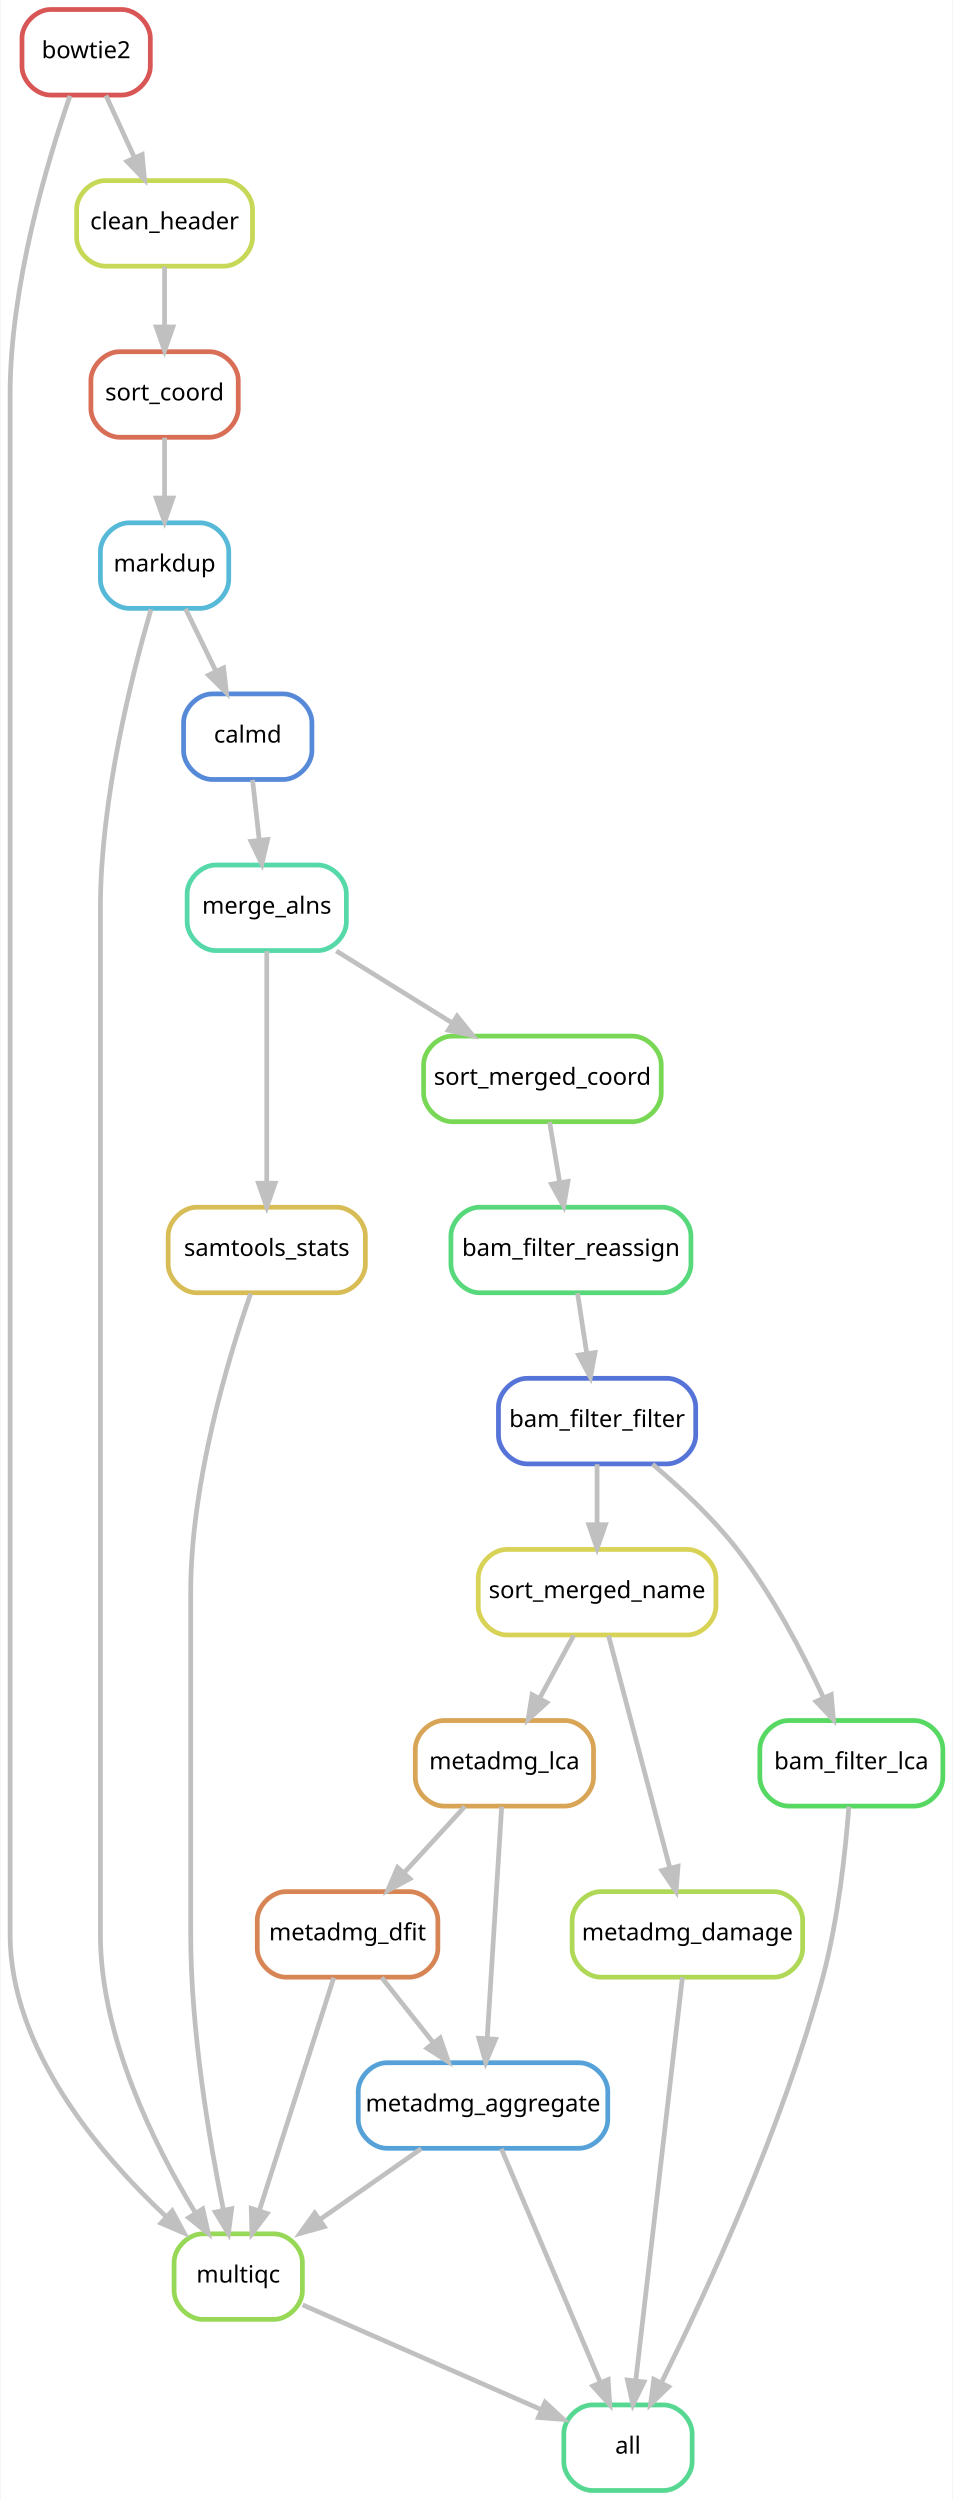
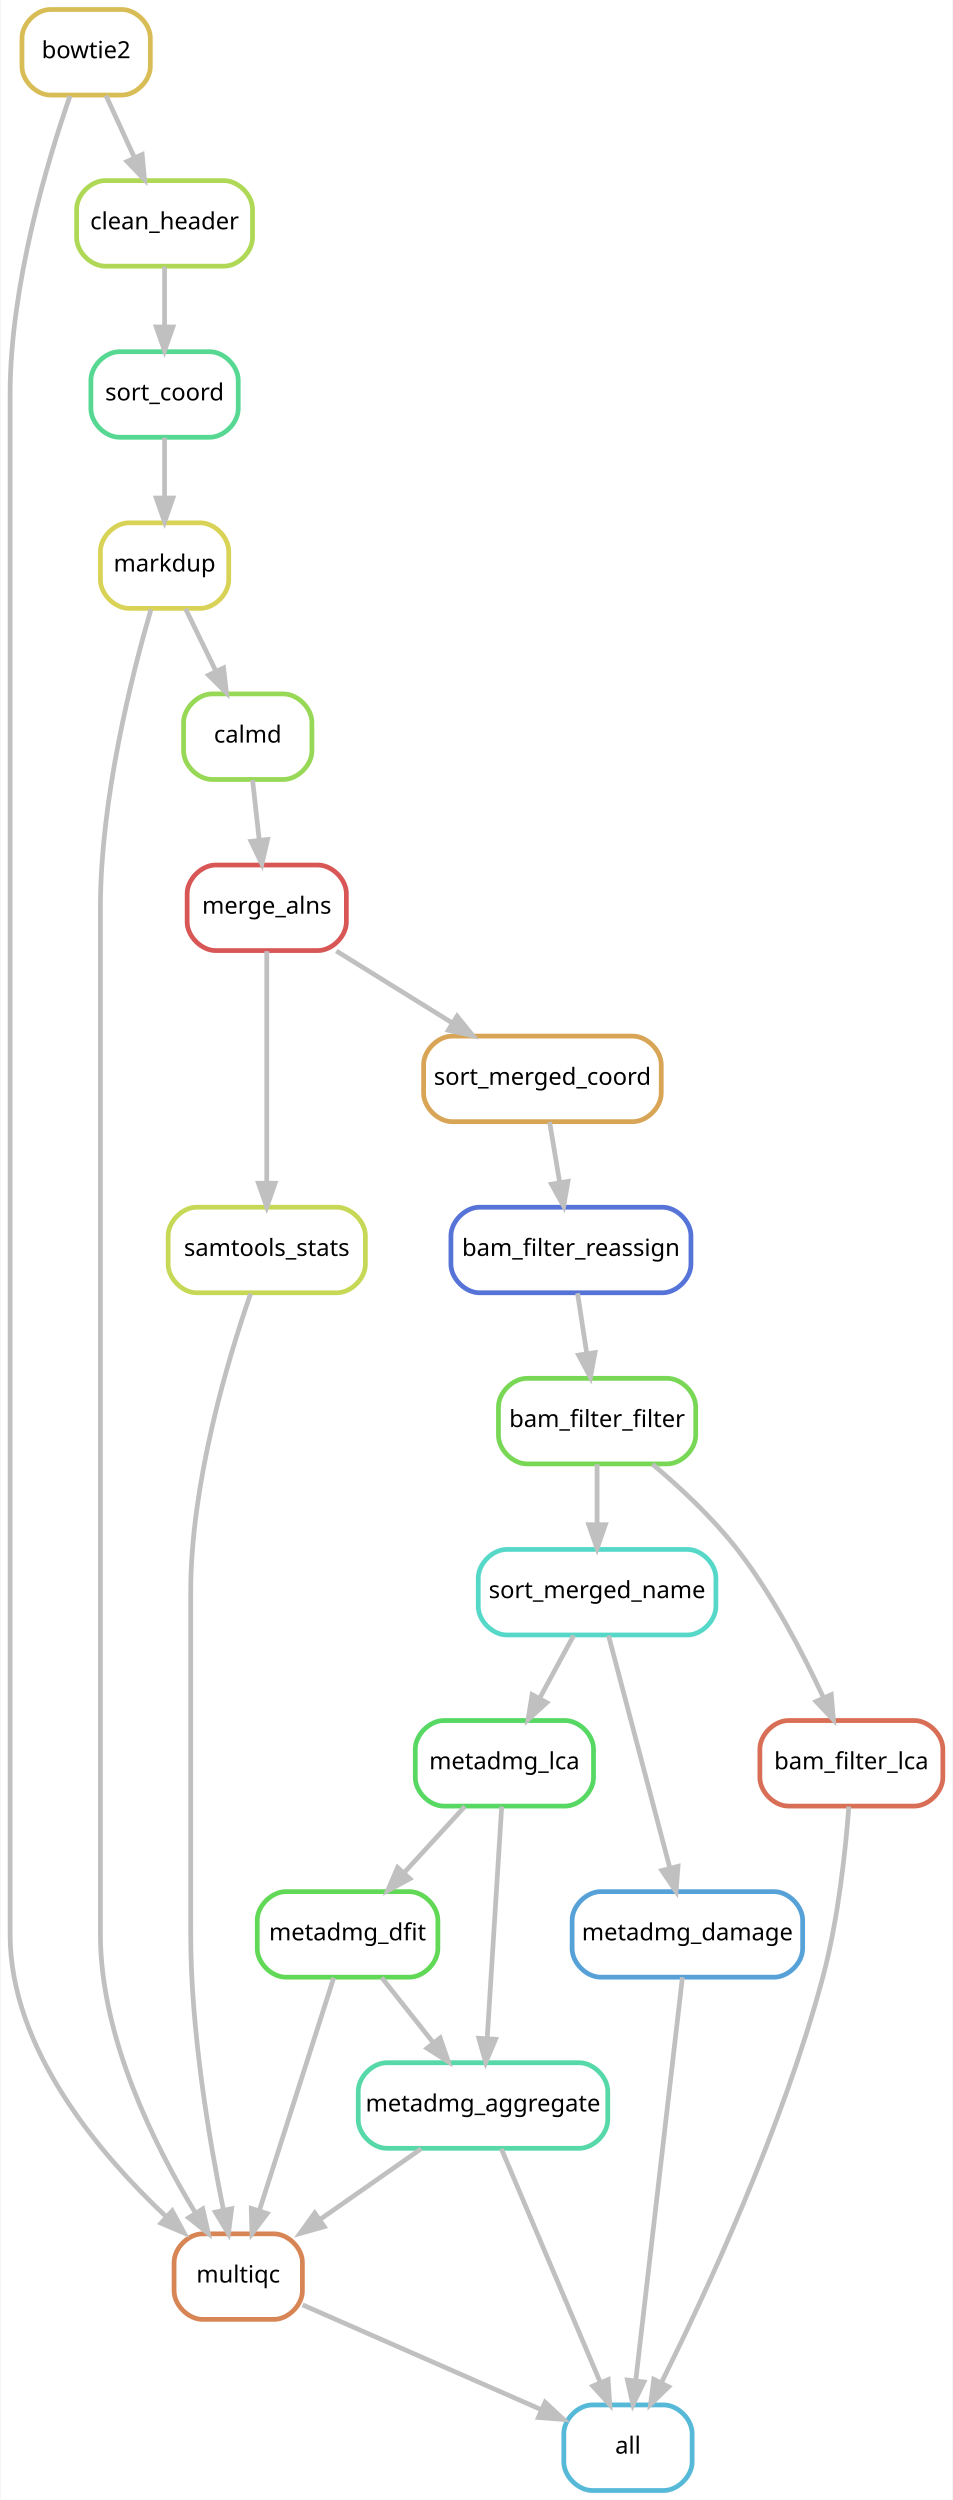
<svg xmlns="http://www.w3.org/2000/svg" width="401pt" height="1052pt" viewBox="0.00 0.00 400.50 1052.00">
  <g id="graph0" class="graph" transform="scale(1 1) rotate(0) translate(4 1048)">
    <polygon fill="#ffffff" stroke="transparent" points="-4,4 -4,-1048 396.5,-1048 396.5,4 -4,4" />
    <g id="node1" class="node">
-       <path fill="none" stroke="#56d892" stroke-width="2" d="M275,-36C275,-36 245,-36 245,-36 239,-36 233,-30 233,-24 233,-24 233,-12 233,-12 233,-6 239,0 245,0 245,0 275,0 275,0 281,0 287,-6 287,-12 287,-12 287,-24 287,-24 287,-30 281,-36 275,-36" />
+       <path fill="none" stroke="#56b9d8" stroke-width="2" d="M275,-36C275,-36 245,-36 245,-36 239,-36 233,-30 233,-24 233,-24 233,-12 233,-12 233,-6 239,0 245,0 245,0 275,0 275,0 281,0 287,-6 287,-12 287,-12 287,-24 287,-24 287,-30 281,-36 275,-36" />
      <text text-anchor="middle" x="260" y="-15.5" font-family="sans" font-size="10.00" fill="#000000">all</text>
    </g>
    <g id="node2" class="node">
-       <path fill="none" stroke="#97d856" stroke-width="2" d="M111,-108C111,-108 81,-108 81,-108 75,-108 69,-102 69,-96 69,-96 69,-84 69,-84 69,-78 75,-72 81,-72 81,-72 111,-72 111,-72 117,-72 123,-78 123,-84 123,-84 123,-96 123,-96 123,-102 117,-108 111,-108" />
+       <path fill="none" stroke="#d88556" stroke-width="2" d="M111,-108C111,-108 81,-108 81,-108 75,-108 69,-102 69,-96 69,-96 69,-84 69,-84 69,-78 75,-72 81,-72 81,-72 111,-72 111,-72 117,-72 123,-78 123,-84 123,-84 123,-96 123,-96 123,-102 117,-108 111,-108" />
      <text text-anchor="middle" x="96" y="-87.5" font-family="sans" font-size="10.00" fill="#000000">multiqc</text>
    </g>
-     <g id="edge1" class="edge">
+     <g id="edge3" class="edge">
      <path fill="none" stroke="#c0c0c0" stroke-width="2" d="M123.081,-78.111C150.5,-66.073 193.081,-47.379 223.474,-34.036" />
      <polygon fill="#c0c0c0" stroke="#c0c0c0" stroke-width="2" points="225.129,-37.132 232.879,-29.907 222.315,-30.722 225.129,-37.132" />
    </g>
    <g id="node3" class="node">
-       <path fill="none" stroke="#d85656" stroke-width="2" d="M47,-1044C47,-1044 17,-1044 17,-1044 11,-1044 5,-1038 5,-1032 5,-1032 5,-1020 5,-1020 5,-1014 11,-1008 17,-1008 17,-1008 47,-1008 47,-1008 53,-1008 59,-1014 59,-1020 59,-1020 59,-1032 59,-1032 59,-1038 53,-1044 47,-1044" />
+       <path fill="none" stroke="#d8bc56" stroke-width="2" d="M47,-1044C47,-1044 17,-1044 17,-1044 11,-1044 5,-1038 5,-1032 5,-1032 5,-1020 5,-1020 5,-1014 11,-1008 17,-1008 17,-1008 47,-1008 47,-1008 53,-1008 59,-1014 59,-1020 59,-1020 59,-1032 59,-1032 59,-1038 53,-1044 47,-1044" />
      <text text-anchor="middle" x="32" y="-1023.5" font-family="sans" font-size="10.00" fill="#000000">bowtie2</text>
    </g>
-     <g id="edge5" class="edge">
+     <g id="edge7" class="edge">
      <path fill="none" stroke="#c0c0c0" stroke-width="2" d="M25.214,-1007.65C15.82,-980.562 0,-928.098 0,-882 0,-882 0,-882 0,-234 0,-185.938 37.482,-141.716 65.604,-115.301" />
      <polygon fill="#c0c0c0" stroke="#c0c0c0" stroke-width="2" points="68.216,-117.656 73.249,-108.334 63.501,-112.483 68.216,-117.656" />
    </g>
    <g id="node6" class="node">
-       <path fill="none" stroke="#c6d856" stroke-width="2" d="M90,-972C90,-972 40,-972 40,-972 34,-972 28,-966 28,-960 28,-960 28,-948 28,-948 28,-942 34,-936 40,-936 40,-936 90,-936 90,-936 96,-936 102,-942 102,-948 102,-948 102,-960 102,-960 102,-966 96,-972 90,-972" />
+       <path fill="none" stroke="#afd856" stroke-width="2" d="M90,-972C90,-972 40,-972 40,-972 34,-972 28,-966 28,-960 28,-960 28,-948 28,-948 28,-942 34,-936 40,-936 40,-936 90,-936 90,-936 96,-936 102,-942 102,-948 102,-948 102,-960 102,-960 102,-966 96,-972 90,-972" />
      <text text-anchor="middle" x="65" y="-951.5" font-family="sans" font-size="10.00" fill="#000000">clean_header</text>
    </g>
    <g id="edge12" class="edge">
      <path fill="none" stroke="#c0c0c0" stroke-width="2" d="M40.327,-1007.831C43.973,-999.877 48.331,-990.369 52.363,-981.572" />
      <polygon fill="#c0c0c0" stroke="#c0c0c0" stroke-width="2" points="55.576,-982.962 56.561,-972.413 49.212,-980.046 55.576,-982.962" />
    </g>
    <g id="node4" class="node">
-       <path fill="none" stroke="#56b9d8" stroke-width="2" d="M80,-828C80,-828 50,-828 50,-828 44,-828 38,-822 38,-816 38,-816 38,-804 38,-804 38,-798 44,-792 50,-792 50,-792 80,-792 80,-792 86,-792 92,-798 92,-804 92,-804 92,-816 92,-816 92,-822 86,-828 80,-828" />
+       <path fill="none" stroke="#d8d356" stroke-width="2" d="M80,-828C80,-828 50,-828 50,-828 44,-828 38,-822 38,-816 38,-816 38,-804 38,-804 38,-798 44,-792 50,-792 50,-792 80,-792 80,-792 86,-792 92,-798 92,-804 92,-804 92,-816 92,-816 92,-822 86,-828 80,-828" />
      <text text-anchor="middle" x="65" y="-807.5" font-family="sans" font-size="10.00" fill="#000000">markdup</text>
    </g>
-     <g id="edge6" class="edge">
+     <g id="edge9" class="edge">
      <path fill="none" stroke="#c0c0c0" stroke-width="2" d="M59.274,-791.567C51.348,-764.376 38,-711.784 38,-666 38,-666 38,-666 38,-234 38,-190.656 60.889,-144.942 77.909,-116.94" />
      <polygon fill="#c0c0c0" stroke="#c0c0c0" stroke-width="2" points="81.072,-118.485 83.415,-108.152 75.14,-114.768 81.072,-118.485" />
    </g>
    <g id="node9" class="node">
-       <path fill="none" stroke="#568ad8" stroke-width="2" d="M115,-756C115,-756 85,-756 85,-756 79,-756 73,-750 73,-744 73,-744 73,-732 73,-732 73,-726 79,-720 85,-720 85,-720 115,-720 115,-720 121,-720 127,-726 127,-732 127,-732 127,-744 127,-744 127,-750 121,-756 115,-756" />
+       <path fill="none" stroke="#97d856" stroke-width="2" d="M115,-756C115,-756 85,-756 85,-756 79,-756 73,-750 73,-744 73,-744 73,-732 73,-732 73,-726 79,-720 85,-720 85,-720 115,-720 115,-720 121,-720 127,-726 127,-732 127,-732 127,-744 127,-744 127,-750 121,-756 115,-756" />
      <text text-anchor="middle" x="100" y="-735.5" font-family="sans" font-size="10.00" fill="#000000">calmd</text>
    </g>
    <g id="edge15" class="edge">
      <path fill="none" stroke="#c0c0c0" stroke-width="2" d="M73.832,-791.831C77.699,-783.877 82.321,-774.369 86.597,-765.572" />
      <polygon fill="#c0c0c0" stroke="#c0c0c0" stroke-width="2" points="89.825,-766.937 91.049,-756.413 83.529,-763.877 89.825,-766.937" />
    </g>
    <g id="node5" class="node">
-       <path fill="none" stroke="#d86e56" stroke-width="2" d="M84,-900C84,-900 46,-900 46,-900 40,-900 34,-894 34,-888 34,-888 34,-876 34,-876 34,-870 40,-864 46,-864 46,-864 84,-864 84,-864 90,-864 96,-870 96,-876 96,-876 96,-888 96,-888 96,-894 90,-900 84,-900" />
+       <path fill="none" stroke="#56d892" stroke-width="2" d="M84,-900C84,-900 46,-900 46,-900 40,-900 34,-894 34,-888 34,-888 34,-876 34,-876 34,-870 40,-864 46,-864 46,-864 84,-864 84,-864 90,-864 96,-870 96,-876 96,-876 96,-888 96,-888 96,-894 90,-900 84,-900" />
      <text text-anchor="middle" x="65" y="-879.5" font-family="sans" font-size="10.00" fill="#000000">sort_coord</text>
    </g>
    <g id="edge10" class="edge">
      <path fill="none" stroke="#c0c0c0" stroke-width="2" d="M65,-863.831C65,-856.131 65,-846.974 65,-838.417" />
      <polygon fill="#c0c0c0" stroke="#c0c0c0" stroke-width="2" points="68.5,-838.413 65,-828.413 61.5,-838.413 68.5,-838.413" />
    </g>
    <g id="edge11" class="edge">
      <path fill="none" stroke="#c0c0c0" stroke-width="2" d="M65,-935.831C65,-928.131 65,-918.974 65,-910.417" />
      <polygon fill="#c0c0c0" stroke="#c0c0c0" stroke-width="2" points="68.5,-910.413 65,-900.413 61.5,-910.413 68.5,-910.413" />
    </g>
    <g id="node7" class="node">
-       <path fill="none" stroke="#d8bc56" stroke-width="2" d="M137.5,-540C137.5,-540 78.5,-540 78.5,-540 72.5,-540 66.5,-534 66.5,-528 66.5,-528 66.5,-516 66.5,-516 66.5,-510 72.5,-504 78.5,-504 78.5,-504 137.5,-504 137.5,-504 143.5,-504 149.5,-510 149.5,-516 149.5,-516 149.5,-528 149.5,-528 149.5,-534 143.5,-540 137.5,-540" />
+       <path fill="none" stroke="#c6d856" stroke-width="2" d="M137.5,-540C137.5,-540 78.5,-540 78.5,-540 72.5,-540 66.5,-534 66.5,-528 66.5,-528 66.5,-516 66.5,-516 66.5,-510 72.5,-504 78.5,-504 78.5,-504 137.5,-504 137.5,-504 143.5,-504 149.5,-510 149.5,-516 149.5,-516 149.5,-528 149.5,-528 149.5,-534 143.5,-540 137.5,-540" />
      <text text-anchor="middle" x="108" y="-519.5" font-family="sans" font-size="10.00" fill="#000000">samtools_stats</text>
    </g>
-     <g id="edge9" class="edge">
+     <g id="edge5" class="edge">
      <path fill="none" stroke="#c0c0c0" stroke-width="2" d="M101.214,-503.65C91.82,-476.562 76,-424.098 76,-378 76,-378 76,-378 76,-234 76,-193.312 83.93,-146.768 89.804,-117.876" />
      <polygon fill="#c0c0c0" stroke="#c0c0c0" stroke-width="2" points="93.232,-118.579 91.856,-108.073 86.381,-117.144 93.232,-118.579" />
    </g>
    <g id="node8" class="node">
-       <path fill="none" stroke="#56d8a9" stroke-width="2" d="M129.5,-684C129.5,-684 86.5,-684 86.5,-684 80.5,-684 74.5,-678 74.5,-672 74.5,-672 74.5,-660 74.5,-660 74.5,-654 80.5,-648 86.5,-648 86.5,-648 129.5,-648 129.5,-648 135.5,-648 141.5,-654 141.5,-660 141.5,-660 141.5,-672 141.5,-672 141.5,-678 135.5,-684 129.5,-684" />
+       <path fill="none" stroke="#d85656" stroke-width="2" d="M129.5,-684C129.5,-684 86.5,-684 86.5,-684 80.5,-684 74.5,-678 74.5,-672 74.5,-672 74.5,-660 74.5,-660 74.5,-654 80.5,-648 86.5,-648 86.5,-648 129.5,-648 129.5,-648 135.5,-648 141.5,-654 141.5,-660 141.5,-660 141.5,-672 141.5,-672 141.5,-678 135.5,-684 129.5,-684" />
      <text text-anchor="middle" x="108" y="-663.5" font-family="sans" font-size="10.00" fill="#000000">merge_alns</text>
    </g>
    <g id="edge13" class="edge">
      <path fill="none" stroke="#c0c0c0" stroke-width="2" d="M108,-647.762C108,-623.201 108,-579.247 108,-550.354" />
      <polygon fill="#c0c0c0" stroke="#c0c0c0" stroke-width="2" points="111.5,-550.09 108,-540.09 104.5,-550.09 111.5,-550.09" />
    </g>
    <g id="node15" class="node">
-       <path fill="none" stroke="#78d856" stroke-width="2" d="M262,-612C262,-612 186,-612 186,-612 180,-612 174,-606 174,-600 174,-600 174,-588 174,-588 174,-582 180,-576 186,-576 186,-576 262,-576 262,-576 268,-576 274,-582 274,-588 274,-588 274,-600 274,-600 274,-606 268,-612 262,-612" />
+       <path fill="none" stroke="#d8a456" stroke-width="2" d="M262,-612C262,-612 186,-612 186,-612 180,-612 174,-606 174,-600 174,-600 174,-588 174,-588 174,-582 180,-576 186,-576 186,-576 262,-576 262,-576 268,-576 274,-582 274,-588 274,-588 274,-600 274,-600 274,-606 268,-612 262,-612" />
      <text text-anchor="middle" x="224" y="-591.5" font-family="sans" font-size="10.00" fill="#000000">sort_merged_coord</text>
    </g>
    <g id="edge21" class="edge">
      <path fill="none" stroke="#c0c0c0" stroke-width="2" d="M137.272,-647.831C152.109,-638.622 170.302,-627.33 186.186,-617.471" />
      <polygon fill="#c0c0c0" stroke="#c0c0c0" stroke-width="2" points="188.087,-620.41 194.738,-612.163 184.395,-614.463 188.087,-620.41" />
    </g>
    <g id="edge14" class="edge">
      <path fill="none" stroke="#c0c0c0" stroke-width="2" d="M102.019,-719.831C102.874,-712.131 103.892,-702.974 104.843,-694.417" />
      <polygon fill="#c0c0c0" stroke="#c0c0c0" stroke-width="2" points="108.328,-694.739 105.954,-684.413 101.371,-693.966 108.328,-694.739" />
    </g>
    <g id="node10" class="node">
-       <path fill="none" stroke="#d88556" stroke-width="2" d="M168,-252C168,-252 116,-252 116,-252 110,-252 104,-246 104,-240 104,-240 104,-228 104,-228 104,-222 110,-216 116,-216 116,-216 168,-216 168,-216 174,-216 180,-222 180,-228 180,-228 180,-240 180,-240 180,-246 174,-252 168,-252" />
+       <path fill="none" stroke="#61d856" stroke-width="2" d="M168,-252C168,-252 116,-252 116,-252 110,-252 104,-246 104,-240 104,-240 104,-228 104,-228 104,-222 110,-216 116,-216 116,-216 168,-216 168,-216 174,-216 180,-222 180,-228 180,-228 180,-240 180,-240 180,-246 174,-252 168,-252" />
      <text text-anchor="middle" x="142" y="-231.5" font-family="sans" font-size="10.00" fill="#000000">metadmg_dfit</text>
    </g>
-     <g id="edge7" class="edge">
+     <g id="edge8" class="edge">
      <path fill="none" stroke="#c0c0c0" stroke-width="2" d="M136.174,-215.762C128.293,-191.093 114.163,-146.86 104.936,-117.973" />
      <polygon fill="#c0c0c0" stroke="#c0c0c0" stroke-width="2" points="108.156,-116.55 101.779,-108.09 101.488,-118.68 108.156,-116.55" />
    </g>
    <g id="node16" class="node">
-       <path fill="none" stroke="#56a2d8" stroke-width="2" d="M239.5,-180C239.5,-180 158.5,-180 158.5,-180 152.5,-180 146.5,-174 146.5,-168 146.5,-168 146.5,-156 146.5,-156 146.5,-150 152.5,-144 158.5,-144 158.5,-144 239.5,-144 239.5,-144 245.5,-144 251.5,-150 251.5,-156 251.5,-156 251.5,-168 251.5,-168 251.5,-174 245.5,-180 239.5,-180" />
+       <path fill="none" stroke="#56d8a9" stroke-width="2" d="M239.5,-180C239.5,-180 158.5,-180 158.5,-180 152.5,-180 146.5,-174 146.5,-168 146.5,-168 146.5,-156 146.5,-156 146.5,-150 152.5,-144 158.5,-144 158.5,-144 239.5,-144 239.5,-144 245.5,-144 251.5,-150 251.5,-156 251.5,-156 251.5,-168 251.5,-168 251.5,-174 245.5,-180 239.5,-180" />
      <text text-anchor="middle" x="199" y="-159.5" font-family="sans" font-size="10.00" fill="#000000">metadmg_aggregate</text>
    </g>
    <g id="edge22" class="edge">
      <path fill="none" stroke="#c0c0c0" stroke-width="2" d="M156.383,-215.831C162.949,-207.539 170.851,-197.557 178.058,-188.453" />
      <polygon fill="#c0c0c0" stroke="#c0c0c0" stroke-width="2" points="180.96,-190.426 184.423,-180.413 175.472,-186.081 180.96,-190.426" />
    </g>
    <g id="node11" class="node">
-       <path fill="none" stroke="#d8a456" stroke-width="2" d="M233.5,-324C233.5,-324 182.5,-324 182.5,-324 176.5,-324 170.5,-318 170.5,-312 170.5,-312 170.5,-300 170.5,-300 170.5,-294 176.5,-288 182.5,-288 182.5,-288 233.5,-288 233.5,-288 239.5,-288 245.5,-294 245.5,-300 245.5,-300 245.5,-312 245.5,-312 245.5,-318 239.5,-324 233.5,-324" />
+       <path fill="none" stroke="#56d863" stroke-width="2" d="M233.5,-324C233.5,-324 182.5,-324 182.5,-324 176.5,-324 170.5,-318 170.5,-312 170.5,-312 170.5,-300 170.5,-300 170.5,-294 176.5,-288 182.5,-288 182.5,-288 233.5,-288 233.5,-288 239.5,-288 245.5,-294 245.5,-300 245.5,-300 245.5,-312 245.5,-312 245.5,-318 239.5,-324 233.5,-324" />
      <text text-anchor="middle" x="208" y="-303.5" font-family="sans" font-size="10.00" fill="#000000">metadmg_lca</text>
    </g>
    <g id="edge16" class="edge">
      <path fill="none" stroke="#c0c0c0" stroke-width="2" d="M191.345,-287.831C183.589,-279.369 174.22,-269.149 165.739,-259.897" />
      <polygon fill="#c0c0c0" stroke="#c0c0c0" stroke-width="2" points="168.216,-257.42 158.879,-252.413 163.056,-262.15 168.216,-257.42" />
    </g>
    <g id="edge23" class="edge">
      <path fill="none" stroke="#c0c0c0" stroke-width="2" d="M206.86,-287.762C205.325,-263.201 202.578,-219.247 200.772,-190.354" />
      <polygon fill="#c0c0c0" stroke="#c0c0c0" stroke-width="2" points="204.248,-189.852 200.131,-180.09 197.261,-190.288 204.248,-189.852" />
    </g>
    <g id="node12" class="node">
-       <path fill="none" stroke="#d8d356" stroke-width="2" d="M285,-396C285,-396 209,-396 209,-396 203,-396 197,-390 197,-384 197,-384 197,-372 197,-372 197,-366 203,-360 209,-360 209,-360 285,-360 285,-360 291,-360 297,-366 297,-372 297,-372 297,-384 297,-384 297,-390 291,-396 285,-396" />
+       <path fill="none" stroke="#56d8c9" stroke-width="2" d="M285,-396C285,-396 209,-396 209,-396 203,-396 197,-390 197,-384 197,-384 197,-372 197,-372 197,-366 203,-360 209,-360 209,-360 285,-360 285,-360 291,-360 297,-366 297,-372 297,-372 297,-384 297,-384 297,-390 291,-396 285,-396" />
      <text text-anchor="middle" x="247" y="-375.5" font-family="sans" font-size="10.00" fill="#000000">sort_merged_name</text>
    </g>
    <g id="edge17" class="edge">
      <path fill="none" stroke="#c0c0c0" stroke-width="2" d="M237.159,-359.831C232.804,-351.793 227.59,-342.167 222.783,-333.292" />
      <polygon fill="#c0c0c0" stroke="#c0c0c0" stroke-width="2" points="225.814,-331.539 217.974,-324.413 219.659,-334.873 225.814,-331.539" />
    </g>
    <g id="node17" class="node">
-       <path fill="none" stroke="#afd856" stroke-width="2" d="M321.5,-252C321.5,-252 248.5,-252 248.5,-252 242.5,-252 236.5,-246 236.5,-240 236.5,-240 236.5,-228 236.5,-228 236.5,-222 242.5,-216 248.5,-216 248.5,-216 321.5,-216 321.5,-216 327.5,-216 333.5,-222 333.5,-228 333.5,-228 333.5,-240 333.5,-240 333.5,-246 327.5,-252 321.5,-252" />
+       <path fill="none" stroke="#56a2d8" stroke-width="2" d="M321.5,-252C321.5,-252 248.5,-252 248.5,-252 242.5,-252 236.5,-246 236.5,-240 236.5,-240 236.5,-228 236.5,-228 236.5,-222 242.5,-216 248.5,-216 248.5,-216 321.5,-216 321.5,-216 327.5,-216 333.5,-222 333.5,-228 333.5,-228 333.5,-240 333.5,-240 333.5,-246 327.5,-252 321.5,-252" />
      <text text-anchor="middle" x="285" y="-231.5" font-family="sans" font-size="10.00" fill="#000000">metadmg_damage</text>
    </g>
    <g id="edge24" class="edge">
      <path fill="none" stroke="#c0c0c0" stroke-width="2" d="M251.813,-359.762C258.323,-335.093 269.995,-290.86 277.618,-261.973" />
      <polygon fill="#c0c0c0" stroke="#c0c0c0" stroke-width="2" points="281.059,-262.652 280.226,-252.09 274.291,-260.866 281.059,-262.652" />
    </g>
    <g id="node13" class="node">
-       <path fill="none" stroke="#5673d8" stroke-width="2" d="M276.5,-468C276.5,-468 217.5,-468 217.5,-468 211.5,-468 205.5,-462 205.5,-456 205.5,-456 205.5,-444 205.5,-444 205.5,-438 211.5,-432 217.5,-432 217.5,-432 276.5,-432 276.5,-432 282.5,-432 288.5,-438 288.5,-444 288.5,-444 288.5,-456 288.5,-456 288.5,-462 282.5,-468 276.5,-468" />
+       <path fill="none" stroke="#78d856" stroke-width="2" d="M276.5,-468C276.5,-468 217.5,-468 217.5,-468 211.5,-468 205.5,-462 205.5,-456 205.5,-456 205.5,-444 205.5,-444 205.5,-438 211.5,-432 217.5,-432 217.5,-432 276.5,-432 276.5,-432 282.5,-432 288.5,-438 288.5,-444 288.5,-444 288.5,-456 288.5,-456 288.5,-462 282.5,-468 276.5,-468" />
      <text text-anchor="middle" x="247" y="-447.5" font-family="sans" font-size="10.00" fill="#000000">bam_filter_filter</text>
    </g>
    <g id="edge18" class="edge">
      <path fill="none" stroke="#c0c0c0" stroke-width="2" d="M247,-431.831C247,-424.131 247,-414.974 247,-406.417" />
      <polygon fill="#c0c0c0" stroke="#c0c0c0" stroke-width="2" points="250.5,-406.413 247,-396.413 243.5,-406.413 250.5,-406.413" />
    </g>
    <g id="node18" class="node">
-       <path fill="none" stroke="#56d863" stroke-width="2" d="M380.5,-324C380.5,-324 327.5,-324 327.5,-324 321.5,-324 315.5,-318 315.5,-312 315.5,-312 315.5,-300 315.5,-300 315.5,-294 321.5,-288 327.5,-288 327.5,-288 380.5,-288 380.5,-288 386.5,-288 392.5,-294 392.5,-300 392.5,-300 392.5,-312 392.5,-312 392.5,-318 386.5,-324 380.5,-324" />
+       <path fill="none" stroke="#d86e56" stroke-width="2" d="M380.5,-324C380.5,-324 327.5,-324 327.5,-324 321.5,-324 315.5,-318 315.5,-312 315.5,-312 315.5,-300 315.5,-300 315.5,-294 321.5,-288 327.5,-288 327.5,-288 380.5,-288 380.5,-288 386.5,-288 392.5,-294 392.5,-300 392.5,-300 392.5,-312 392.5,-312 392.5,-318 386.5,-324 380.5,-324" />
      <text text-anchor="middle" x="354" y="-303.5" font-family="sans" font-size="10.00" fill="#000000">bam_filter_lca</text>
    </g>
    <g id="edge25" class="edge">
      <path fill="none" stroke="#c0c0c0" stroke-width="2" d="M270.326,-431.863C281.957,-422.065 295.702,-409.275 306,-396 320.974,-376.698 333.748,-352.064 342.345,-333.449" />
      <polygon fill="#c0c0c0" stroke="#c0c0c0" stroke-width="2" points="345.54,-334.88 346.45,-324.324 339.156,-332.008 345.54,-334.88" />
    </g>
    <g id="node14" class="node">
-       <path fill="none" stroke="#56d87b" stroke-width="2" d="M274.5,-540C274.5,-540 197.5,-540 197.5,-540 191.5,-540 185.5,-534 185.5,-528 185.5,-528 185.5,-516 185.5,-516 185.5,-510 191.5,-504 197.5,-504 197.5,-504 274.5,-504 274.5,-504 280.5,-504 286.5,-510 286.5,-516 286.5,-516 286.5,-528 286.5,-528 286.5,-534 280.5,-540 274.5,-540" />
+       <path fill="none" stroke="#5673d8" stroke-width="2" d="M274.5,-540C274.5,-540 197.5,-540 197.5,-540 191.5,-540 185.5,-534 185.5,-528 185.5,-528 185.5,-516 185.5,-516 185.5,-510 191.5,-504 197.5,-504 197.5,-504 274.5,-504 274.5,-504 280.5,-504 286.5,-510 286.5,-516 286.5,-516 286.5,-528 286.5,-528 286.5,-534 280.5,-540 274.5,-540" />
      <text text-anchor="middle" x="236" y="-519.5" font-family="sans" font-size="10.00" fill="#000000">bam_filter_reassign</text>
    </g>
    <g id="edge19" class="edge">
      <path fill="none" stroke="#c0c0c0" stroke-width="2" d="M238.776,-503.831C239.952,-496.131 241.351,-486.974 242.659,-478.417" />
      <polygon fill="#c0c0c0" stroke="#c0c0c0" stroke-width="2" points="246.136,-478.827 244.187,-468.413 239.217,-477.77 246.136,-478.827" />
    </g>
    <g id="edge20" class="edge">
      <path fill="none" stroke="#c0c0c0" stroke-width="2" d="M227.028,-575.831C228.311,-568.131 229.838,-558.974 231.264,-550.417" />
      <polygon fill="#c0c0c0" stroke="#c0c0c0" stroke-width="2" points="234.739,-550.853 232.931,-540.413 227.835,-549.702 234.739,-550.853" />
    </g>
    <g id="edge2" class="edge">
      <path fill="none" stroke="#c0c0c0" stroke-width="2" d="M206.726,-143.762C217.222,-118.985 236.078,-74.471 248.311,-45.594" />
      <polygon fill="#c0c0c0" stroke="#c0c0c0" stroke-width="2" points="251.659,-46.663 252.337,-36.09 245.214,-43.932 251.659,-46.663" />
    </g>
-     <g id="edge8" class="edge">
+     <g id="edge6" class="edge">
      <path fill="none" stroke="#c0c0c0" stroke-width="2" d="M173.009,-143.831C160.078,-134.793 144.278,-123.748 130.362,-114.02" />
      <polygon fill="#c0c0c0" stroke="#c0c0c0" stroke-width="2" points="132.184,-111.023 121.983,-108.163 128.174,-116.761 132.184,-111.023" />
    </g>
    <g id="edge4" class="edge">
      <path fill="none" stroke="#c0c0c0" stroke-width="2" d="M282.911,-215.956C278.555,-178.314 268.471,-91.187 263.255,-46.125" />
      <polygon fill="#c0c0c0" stroke="#c0c0c0" stroke-width="2" points="266.727,-45.676 262.1,-36.145 259.773,-46.481 266.727,-45.676" />
    </g>
-     <g id="edge3" class="edge">
+     <g id="edge1" class="edge">
      <path fill="none" stroke="#c0c0c0" stroke-width="2" d="M352.946,-287.804C351.563,-269.433 348.501,-240.369 342,-216 325.141,-152.805 292.77,-83.036 274.14,-45.52" />
      <polygon fill="#c0c0c0" stroke="#c0c0c0" stroke-width="2" points="277.108,-43.632 269.496,-36.263 270.852,-46.771 277.108,-43.632" />
    </g>
  </g>
</svg>
